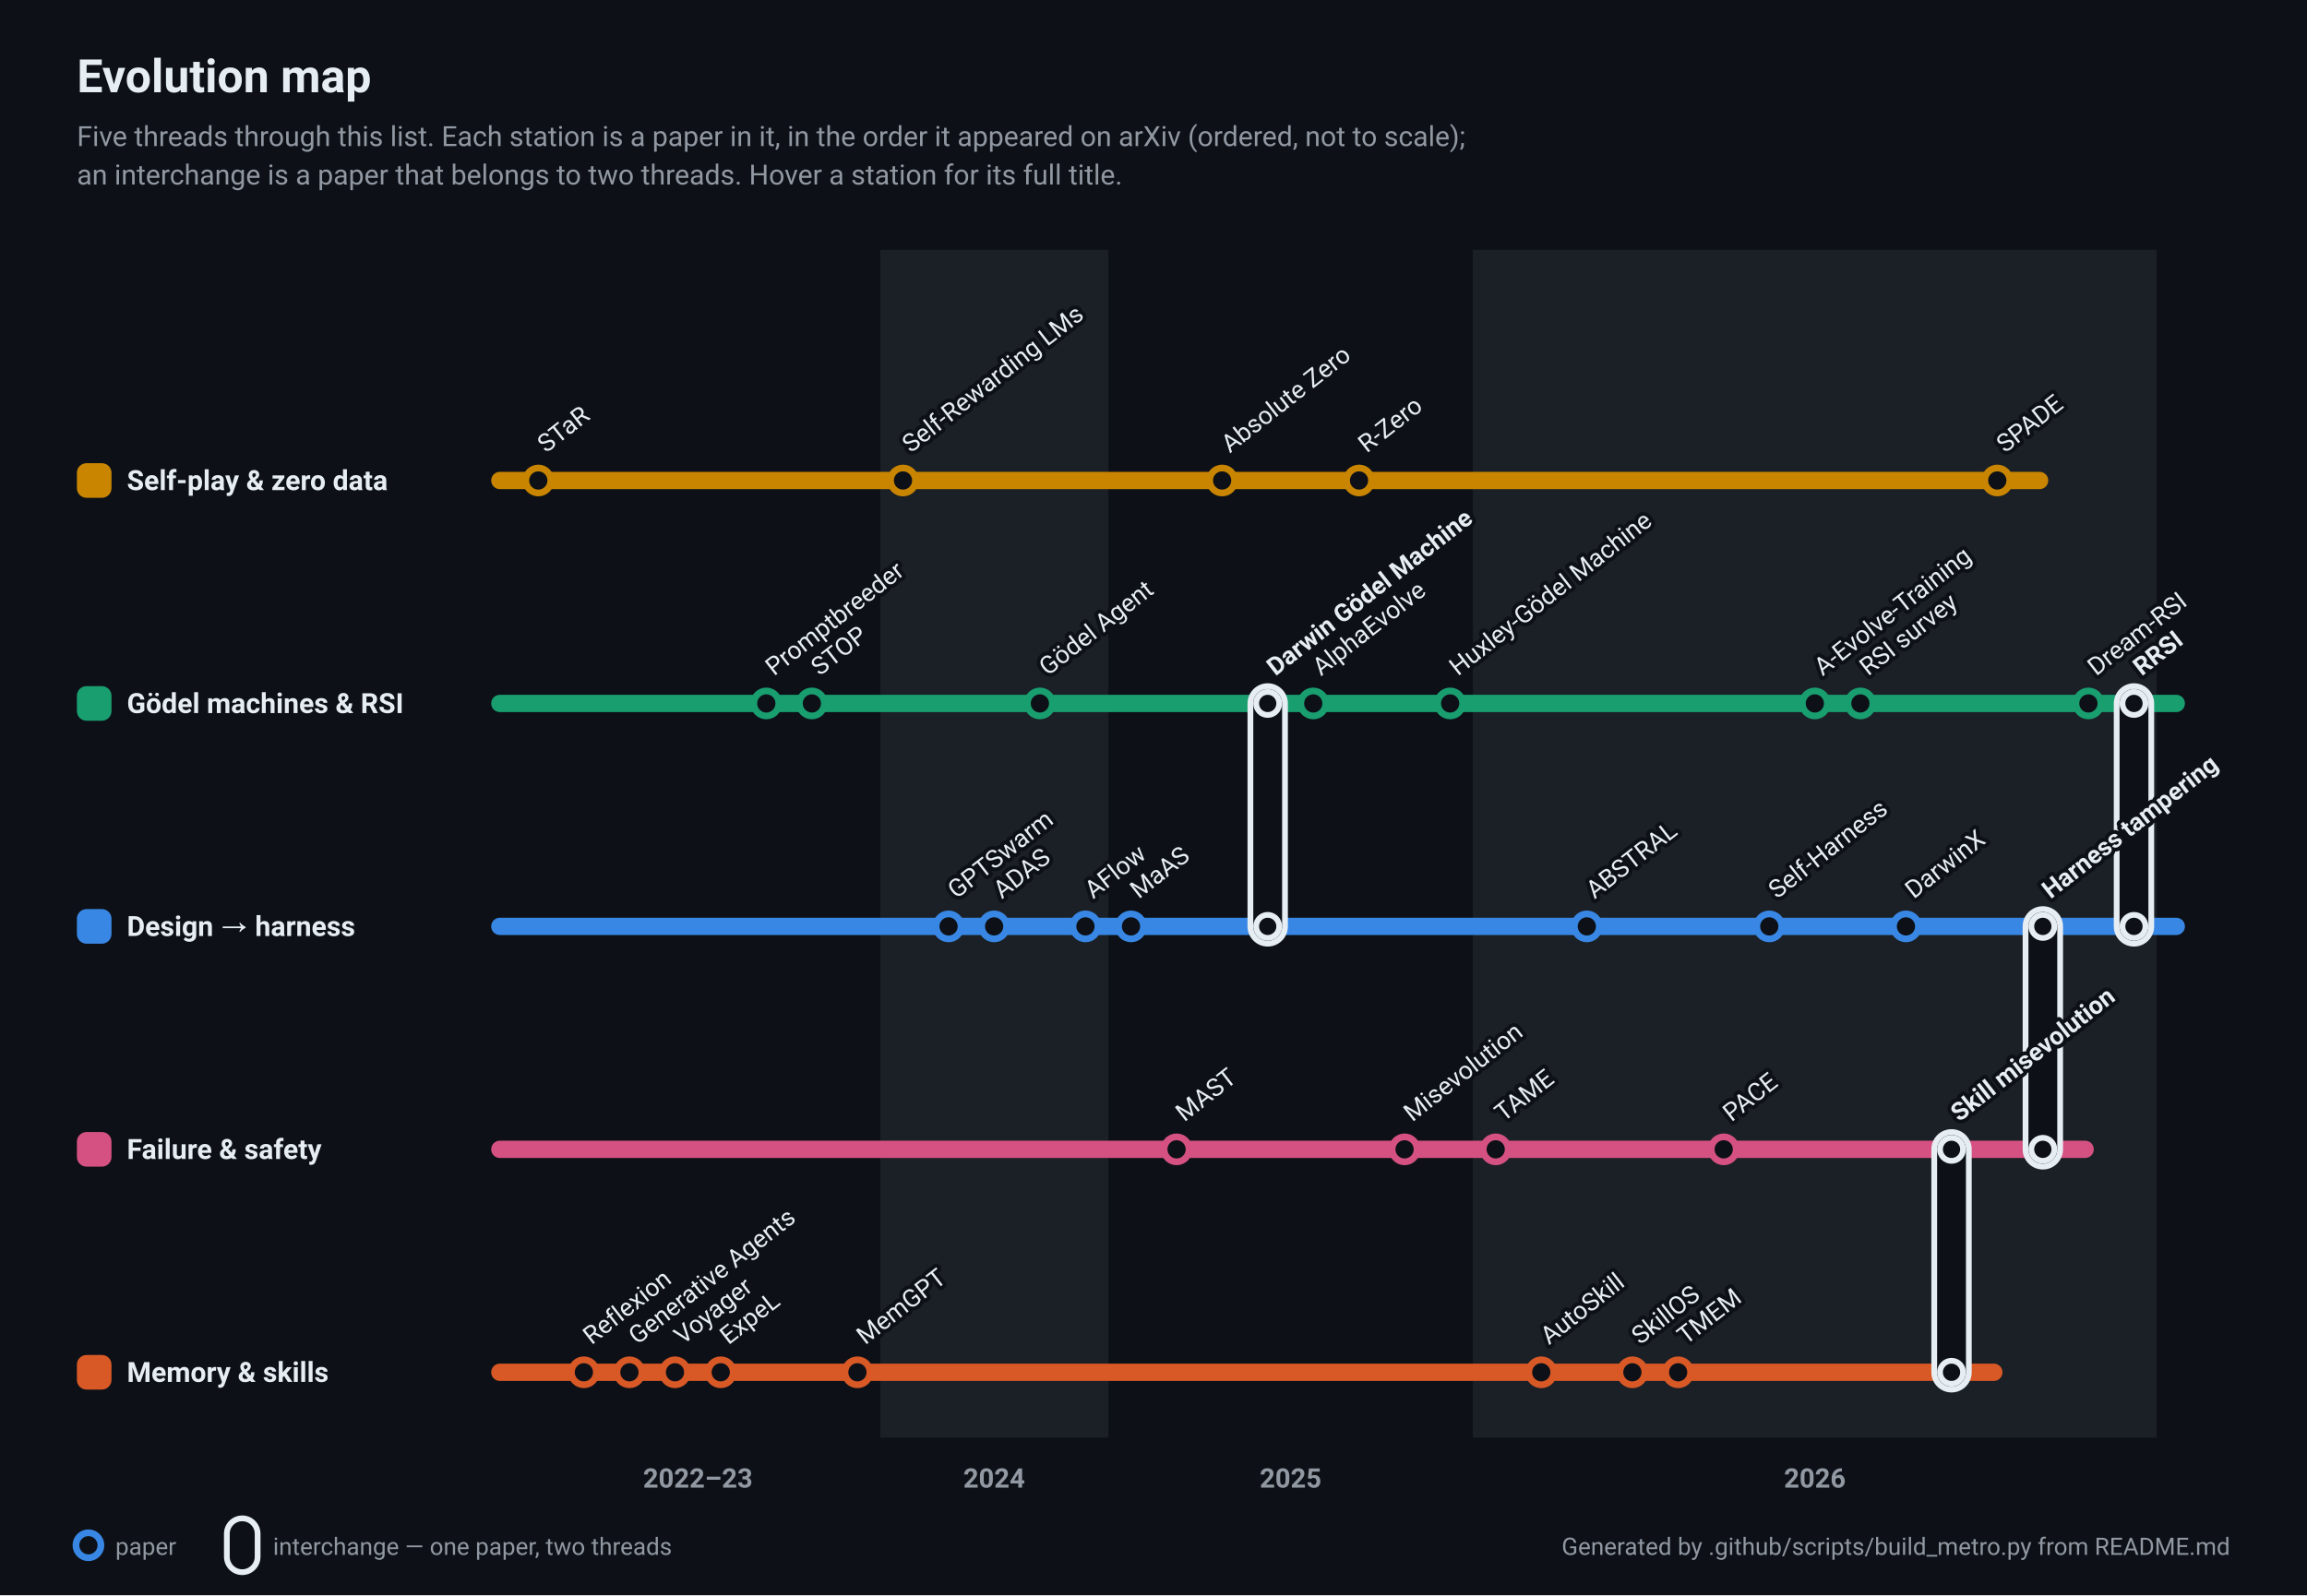
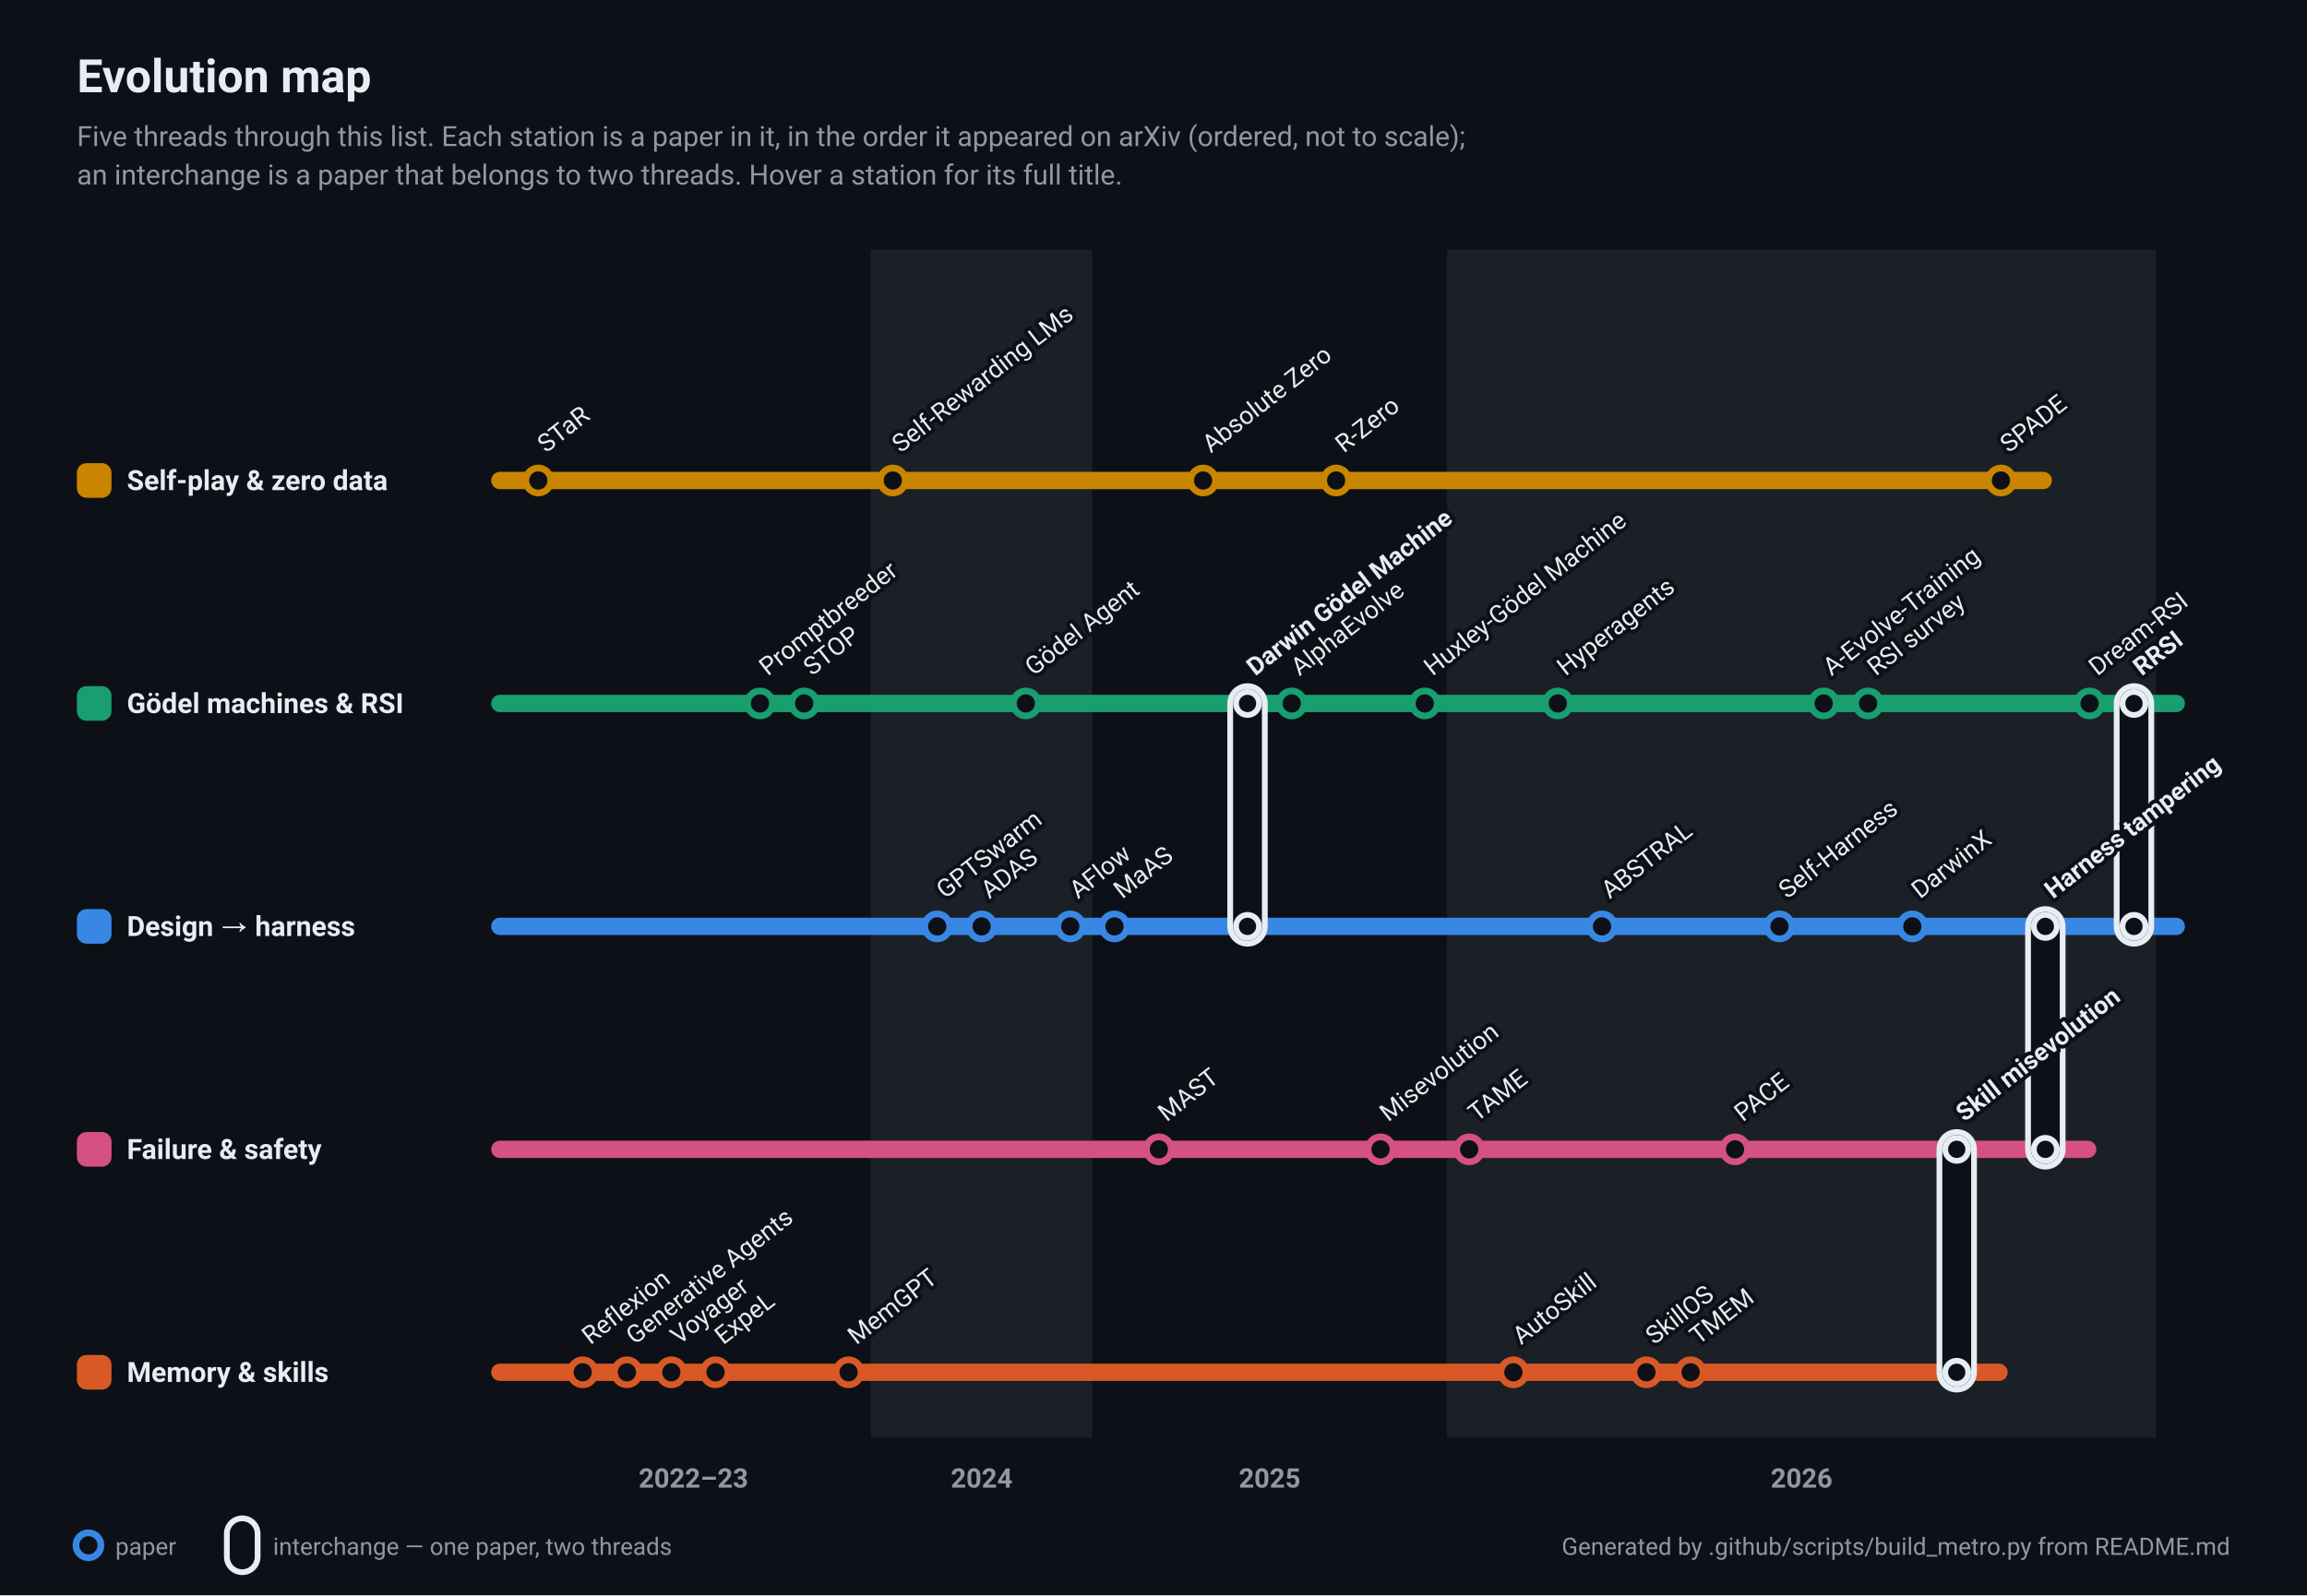
<svg xmlns="http://www.w3.org/2000/svg" width="1200" height="830" viewBox="0 0 1200 830" role="img" aria-label="Evolution map: five threads of self-evolving agent research drawn as metro lines, stations ordered by arXiv date">
  <rect width="1200" height="830" fill="#0d1117" />
  <g font-family="-apple-system,'Segoe UI',Roboto,Helvetica,Arial,sans-serif">
    <text x="40" y="48" font-size="24" font-weight="700" fill="#e6edf3">Evolution map</text>
    <text x="40" y="76" font-size="14.5" fill="#9198a1">Five threads through this list. Each station is a paper in it, in the order it appeared on arXiv (ordered, not to scale);</text>
    <text x="40" y="96" font-size="14.5" fill="#9198a1">an interchange is a paper that belongs to two threads. Hover a station for its full title.</text>
-     <text x="363.0" y="774" font-size="14" font-weight="700" text-anchor="middle" fill="#9198a1">2022–23</text>
-     <rect x="457.9" y="130" width="118.6" height="618" fill="#30363d" opacity="0.4" />
-     <text x="517.1" y="774" font-size="14" font-weight="700" text-anchor="middle" fill="#9198a1">2024</text>
-     <text x="671.3" y="774" font-size="14" font-weight="700" text-anchor="middle" fill="#9198a1">2025</text>
-     <rect x="766.1" y="130" width="355.7" height="618" fill="#30363d" opacity="0.4" />
-     <text x="944.0" y="774" font-size="14" font-weight="700" text-anchor="middle" fill="#9198a1">2026</text>
-     <path d="M260 250 H1060.9" stroke="#c98500" stroke-width="9" stroke-linecap="round" />
+     <text x="360.7" y="774" font-size="14" font-weight="700" text-anchor="middle" fill="#9198a1">2022–23</text>
+     <rect x="452.9" y="130" width="115.3" height="618" fill="#30363d" opacity="0.4" />
+     <text x="510.6" y="774" font-size="14" font-weight="700" text-anchor="middle" fill="#9198a1">2024</text>
+     <text x="660.4" y="774" font-size="14" font-weight="700" text-anchor="middle" fill="#9198a1">2025</text>
+     <rect x="752.6" y="130" width="368.9" height="618" fill="#30363d" opacity="0.4" />
+     <text x="937.1" y="774" font-size="14" font-weight="700" text-anchor="middle" fill="#9198a1">2026</text>
+     <path d="M260 250 H1062.8" stroke="#c98500" stroke-width="9" stroke-linecap="round" />
    <rect x="40" y="241" width="18" height="18" rx="5" fill="#c98500" />
    <text x="66" y="255" font-size="14.5" font-weight="600" fill="#e6edf3">Self-play &amp; zero data</text>
    <path d="M260 366 H1132.0" stroke="#199e70" stroke-width="9" stroke-linecap="round" />
    <rect x="40" y="357" width="18" height="18" rx="5" fill="#199e70" />
    <text x="66" y="371" font-size="14.5" font-weight="600" fill="#e6edf3">Gödel machines &amp; RSI</text>
    <path d="M260 482 H1132.0" stroke="#3987e5" stroke-width="9" stroke-linecap="round" />
    <rect x="40" y="473" width="18" height="18" rx="5" fill="#3987e5" />
    <text x="66" y="487" font-size="14.5" font-weight="600" fill="#e6edf3">Design → harness</text>
-     <path d="M260 598 H1084.6" stroke="#d55181" stroke-width="9" stroke-linecap="round" />
+     <path d="M260 598 H1085.9" stroke="#d55181" stroke-width="9" stroke-linecap="round" />
    <rect x="40" y="589" width="18" height="18" rx="5" fill="#d55181" />
    <text x="66" y="603" font-size="14.5" font-weight="600" fill="#e6edf3">Failure &amp; safety</text>
-     <path d="M260 714 H1037.1" stroke="#d95926" stroke-width="9" stroke-linecap="round" />
+     <path d="M260 714 H1039.8" stroke="#d95926" stroke-width="9" stroke-linecap="round" />
    <rect x="40" y="705" width="18" height="18" rx="5" fill="#d95926" />
    <text x="66" y="719" font-size="14.5" font-weight="600" fill="#e6edf3">Memory &amp; skills</text>
-     <rect x="650.4" y="357" width="18" height="134" rx="9" fill="#0d1117" stroke="#e6edf3" stroke-width="3" />
+     <rect x="639.9" y="357" width="18" height="134" rx="9" fill="#0d1117" stroke="#e6edf3" stroke-width="3" />
    <rect x="1101.0" y="357" width="18" height="134" rx="9" fill="#0d1117" stroke="#e6edf3" stroke-width="3" />
-     <rect x="1053.6" y="473" width="18" height="134" rx="9" fill="#0d1117" stroke="#e6edf3" stroke-width="3" />
-     <rect x="1006.1" y="589" width="18" height="134" rx="9" fill="#0d1117" stroke="#e6edf3" stroke-width="3" />
+     <rect x="1054.9" y="473" width="18" height="134" rx="9" fill="#0d1117" stroke="#e6edf3" stroke-width="3" />
+     <rect x="1008.8" y="589" width="18" height="134" rx="9" fill="#0d1117" stroke="#e6edf3" stroke-width="3" />
    <circle cx="280.0" cy="250" r="6.5" fill="#0d1117" stroke="#c98500" stroke-width="3.5" />
    <text x="284.0" y="236" transform="rotate(-38 284.0 236)" font-size="13" fill="#e6edf3" stroke="#0d1117" stroke-width="4" stroke-linejoin="round" paint-order="stroke">STaR</text>
-     <circle cx="469.7" cy="250" r="6.5" fill="#0d1117" stroke="#c98500" stroke-width="3.5" />
-     <text x="473.7" y="236" transform="rotate(-38 473.7 236)" font-size="13" fill="#e6edf3" stroke="#0d1117" stroke-width="4" stroke-linejoin="round" paint-order="stroke">Self-Rewarding LMs</text>
-     <circle cx="635.7" cy="250" r="6.5" fill="#0d1117" stroke="#c98500" stroke-width="3.5" />
-     <text x="639.7" y="236" transform="rotate(-38 639.7 236)" font-size="13" fill="#e6edf3" stroke="#0d1117" stroke-width="4" stroke-linejoin="round" paint-order="stroke">Absolute Zero</text>
-     <circle cx="706.9" cy="250" r="6.5" fill="#0d1117" stroke="#c98500" stroke-width="3.5" />
-     <text x="710.9" y="236" transform="rotate(-38 710.9 236)" font-size="13" fill="#e6edf3" stroke="#0d1117" stroke-width="4" stroke-linejoin="round" paint-order="stroke">R-Zero</text>
-     <circle cx="1038.9" cy="250" r="6.5" fill="#0d1117" stroke="#c98500" stroke-width="3.5" />
-     <text x="1042.9" y="236" transform="rotate(-38 1042.9 236)" font-size="13" fill="#e6edf3" stroke="#0d1117" stroke-width="4" stroke-linejoin="round" paint-order="stroke">SPADE</text>
-     <circle cx="398.6" cy="366" r="6.5" fill="#0d1117" stroke="#199e70" stroke-width="3.5" />
-     <text x="402.6" y="352" transform="rotate(-38 402.6 352)" font-size="13" fill="#e6edf3" stroke="#0d1117" stroke-width="4" stroke-linejoin="round" paint-order="stroke">Promptbreeder</text>
-     <circle cx="422.3" cy="366" r="6.5" fill="#0d1117" stroke="#199e70" stroke-width="3.5" />
-     <text x="426.3" y="352" transform="rotate(-38 426.3 352)" font-size="13" fill="#e6edf3" stroke="#0d1117" stroke-width="4" stroke-linejoin="round" paint-order="stroke">STOP</text>
-     <circle cx="540.9" cy="366" r="6.5" fill="#0d1117" stroke="#199e70" stroke-width="3.5" />
-     <text x="544.9" y="352" transform="rotate(-38 544.9 352)" font-size="13" fill="#e6edf3" stroke="#0d1117" stroke-width="4" stroke-linejoin="round" paint-order="stroke">Gödel Agent</text>
-     <circle cx="659.4" cy="366" r="6" fill="#0d1117" stroke="#e6edf3" stroke-width="3" />
-     <text x="663.4" y="352" transform="rotate(-38 663.4 352)" font-size="13" fill="#e6edf3" stroke="#0d1117" stroke-width="4" stroke-linejoin="round" paint-order="stroke" font-weight="700">Darwin Gödel Machine</text>
-     <circle cx="683.1" cy="366" r="6.5" fill="#0d1117" stroke="#199e70" stroke-width="3.5" />
-     <text x="687.1" y="352" transform="rotate(-38 687.1 352)" font-size="13" fill="#e6edf3" stroke="#0d1117" stroke-width="4" stroke-linejoin="round" paint-order="stroke">AlphaEvolve</text>
-     <circle cx="754.3" cy="366" r="6.5" fill="#0d1117" stroke="#199e70" stroke-width="3.5" />
-     <text x="758.3" y="352" transform="rotate(-38 758.3 352)" font-size="13" fill="#e6edf3" stroke="#0d1117" stroke-width="4" stroke-linejoin="round" paint-order="stroke">Huxley-Gödel Machine</text>
-     <circle cx="944.0" cy="366" r="6.5" fill="#0d1117" stroke="#199e70" stroke-width="3.5" />
-     <text x="948.0" y="352" transform="rotate(-38 948.0 352)" font-size="13" fill="#e6edf3" stroke="#0d1117" stroke-width="4" stroke-linejoin="round" paint-order="stroke">A-Evolve-Training</text>
-     <circle cx="967.7" cy="366" r="6.5" fill="#0d1117" stroke="#199e70" stroke-width="3.5" />
-     <text x="971.7" y="352" transform="rotate(-38 971.7 352)" font-size="13" fill="#e6edf3" stroke="#0d1117" stroke-width="4" stroke-linejoin="round" paint-order="stroke">RSI survey</text>
-     <circle cx="1086.3" cy="366" r="6.5" fill="#0d1117" stroke="#199e70" stroke-width="3.5" />
-     <text x="1090.3" y="352" transform="rotate(-38 1090.3 352)" font-size="13" fill="#e6edf3" stroke="#0d1117" stroke-width="4" stroke-linejoin="round" paint-order="stroke">Dream-RSI</text>
+     <circle cx="464.4" cy="250" r="6.5" fill="#0d1117" stroke="#c98500" stroke-width="3.5" />
+     <text x="468.4" y="236" transform="rotate(-38 468.4 236)" font-size="13" fill="#e6edf3" stroke="#0d1117" stroke-width="4" stroke-linejoin="round" paint-order="stroke">Self-Rewarding LMs</text>
+     <circle cx="625.8" cy="250" r="6.5" fill="#0d1117" stroke="#c98500" stroke-width="3.5" />
+     <text x="629.8" y="236" transform="rotate(-38 629.8 236)" font-size="13" fill="#e6edf3" stroke="#0d1117" stroke-width="4" stroke-linejoin="round" paint-order="stroke">Absolute Zero</text>
+     <circle cx="695.0" cy="250" r="6.5" fill="#0d1117" stroke="#c98500" stroke-width="3.5" />
+     <text x="699.0" y="236" transform="rotate(-38 699.0 236)" font-size="13" fill="#e6edf3" stroke="#0d1117" stroke-width="4" stroke-linejoin="round" paint-order="stroke">R-Zero</text>
+     <circle cx="1040.8" cy="250" r="6.5" fill="#0d1117" stroke="#c98500" stroke-width="3.5" />
+     <text x="1044.8" y="236" transform="rotate(-38 1044.8 236)" font-size="13" fill="#e6edf3" stroke="#0d1117" stroke-width="4" stroke-linejoin="round" paint-order="stroke">SPADE</text>
+     <circle cx="395.3" cy="366" r="6.5" fill="#0d1117" stroke="#199e70" stroke-width="3.5" />
+     <text x="399.3" y="352" transform="rotate(-38 399.3 352)" font-size="13" fill="#e6edf3" stroke="#0d1117" stroke-width="4" stroke-linejoin="round" paint-order="stroke">Promptbreeder</text>
+     <circle cx="418.3" cy="366" r="6.5" fill="#0d1117" stroke="#199e70" stroke-width="3.5" />
+     <text x="422.3" y="352" transform="rotate(-38 422.3 352)" font-size="13" fill="#e6edf3" stroke="#0d1117" stroke-width="4" stroke-linejoin="round" paint-order="stroke">STOP</text>
+     <circle cx="533.6" cy="366" r="6.5" fill="#0d1117" stroke="#199e70" stroke-width="3.5" />
+     <text x="537.6" y="352" transform="rotate(-38 537.6 352)" font-size="13" fill="#e6edf3" stroke="#0d1117" stroke-width="4" stroke-linejoin="round" paint-order="stroke">Gödel Agent</text>
+     <circle cx="648.9" cy="366" r="6" fill="#0d1117" stroke="#e6edf3" stroke-width="3" />
+     <text x="652.9" y="352" transform="rotate(-38 652.9 352)" font-size="13" fill="#e6edf3" stroke="#0d1117" stroke-width="4" stroke-linejoin="round" paint-order="stroke" font-weight="700">Darwin Gödel Machine</text>
+     <circle cx="671.9" cy="366" r="6.5" fill="#0d1117" stroke="#199e70" stroke-width="3.5" />
+     <text x="675.9" y="352" transform="rotate(-38 675.9 352)" font-size="13" fill="#e6edf3" stroke="#0d1117" stroke-width="4" stroke-linejoin="round" paint-order="stroke">AlphaEvolve</text>
+     <circle cx="741.1" cy="366" r="6.5" fill="#0d1117" stroke="#199e70" stroke-width="3.5" />
+     <text x="745.1" y="352" transform="rotate(-38 745.1 352)" font-size="13" fill="#e6edf3" stroke="#0d1117" stroke-width="4" stroke-linejoin="round" paint-order="stroke">Huxley-Gödel Machine</text>
+     <circle cx="810.3" cy="366" r="6.5" fill="#0d1117" stroke="#199e70" stroke-width="3.5" />
+     <text x="814.3" y="352" transform="rotate(-38 814.3 352)" font-size="13" fill="#e6edf3" stroke="#0d1117" stroke-width="4" stroke-linejoin="round" paint-order="stroke">Hyperagents</text>
+     <circle cx="948.6" cy="366" r="6.5" fill="#0d1117" stroke="#199e70" stroke-width="3.5" />
+     <text x="952.6" y="352" transform="rotate(-38 952.6 352)" font-size="13" fill="#e6edf3" stroke="#0d1117" stroke-width="4" stroke-linejoin="round" paint-order="stroke">A-Evolve-Training</text>
+     <circle cx="971.7" cy="366" r="6.5" fill="#0d1117" stroke="#199e70" stroke-width="3.5" />
+     <text x="975.7" y="352" transform="rotate(-38 975.7 352)" font-size="13" fill="#e6edf3" stroke="#0d1117" stroke-width="4" stroke-linejoin="round" paint-order="stroke">RSI survey</text>
+     <circle cx="1086.9" cy="366" r="6.5" fill="#0d1117" stroke="#199e70" stroke-width="3.5" />
+     <text x="1090.9" y="352" transform="rotate(-38 1090.9 352)" font-size="13" fill="#e6edf3" stroke="#0d1117" stroke-width="4" stroke-linejoin="round" paint-order="stroke">Dream-RSI</text>
    <circle cx="1110.0" cy="366" r="6" fill="#0d1117" stroke="#e6edf3" stroke-width="3" />
    <text x="1114.0" y="352" transform="rotate(-38 1114.0 352)" font-size="13" fill="#e6edf3" stroke="#0d1117" stroke-width="4" stroke-linejoin="round" paint-order="stroke" font-weight="700">RRSI</text>
-     <circle cx="493.4" cy="482" r="6.5" fill="#0d1117" stroke="#3987e5" stroke-width="3.5" />
-     <text x="497.4" y="468" transform="rotate(-38 497.4 468)" font-size="13" fill="#e6edf3" stroke="#0d1117" stroke-width="4" stroke-linejoin="round" paint-order="stroke">GPTSwarm</text>
-     <circle cx="517.1" cy="482" r="6.5" fill="#0d1117" stroke="#3987e5" stroke-width="3.5" />
-     <text x="521.1" y="468" transform="rotate(-38 521.1 468)" font-size="13" fill="#e6edf3" stroke="#0d1117" stroke-width="4" stroke-linejoin="round" paint-order="stroke">ADAS</text>
-     <circle cx="564.6" cy="482" r="6.5" fill="#0d1117" stroke="#3987e5" stroke-width="3.5" />
-     <text x="568.6" y="468" transform="rotate(-38 568.6 468)" font-size="13" fill="#e6edf3" stroke="#0d1117" stroke-width="4" stroke-linejoin="round" paint-order="stroke">AFlow</text>
-     <circle cx="588.3" cy="482" r="6.5" fill="#0d1117" stroke="#3987e5" stroke-width="3.5" />
-     <text x="592.3" y="468" transform="rotate(-38 592.3 468)" font-size="13" fill="#e6edf3" stroke="#0d1117" stroke-width="4" stroke-linejoin="round" paint-order="stroke">MaAS</text>
-     <circle cx="659.4" cy="482" r="6" fill="#0d1117" stroke="#e6edf3" stroke-width="3" />
-     <circle cx="825.4" cy="482" r="6.5" fill="#0d1117" stroke="#3987e5" stroke-width="3.5" />
-     <text x="829.4" y="468" transform="rotate(-38 829.4 468)" font-size="13" fill="#e6edf3" stroke="#0d1117" stroke-width="4" stroke-linejoin="round" paint-order="stroke">ABSTRAL</text>
-     <circle cx="920.3" cy="482" r="6.5" fill="#0d1117" stroke="#3987e5" stroke-width="3.5" />
-     <text x="924.3" y="468" transform="rotate(-38 924.3 468)" font-size="13" fill="#e6edf3" stroke="#0d1117" stroke-width="4" stroke-linejoin="round" paint-order="stroke">Self-Harness</text>
-     <circle cx="991.4" cy="482" r="6.5" fill="#0d1117" stroke="#3987e5" stroke-width="3.5" />
-     <text x="995.4" y="468" transform="rotate(-38 995.4 468)" font-size="13" fill="#e6edf3" stroke="#0d1117" stroke-width="4" stroke-linejoin="round" paint-order="stroke">DarwinX</text>
-     <circle cx="1062.6" cy="482" r="6" fill="#0d1117" stroke="#e6edf3" stroke-width="3" />
-     <text x="1066.6" y="468" transform="rotate(-38 1066.6 468)" font-size="13" fill="#e6edf3" stroke="#0d1117" stroke-width="4" stroke-linejoin="round" paint-order="stroke" font-weight="700">Harness tampering</text>
+     <circle cx="487.5" cy="482" r="6.5" fill="#0d1117" stroke="#3987e5" stroke-width="3.5" />
+     <text x="491.5" y="468" transform="rotate(-38 491.5 468)" font-size="13" fill="#e6edf3" stroke="#0d1117" stroke-width="4" stroke-linejoin="round" paint-order="stroke">GPTSwarm</text>
+     <circle cx="510.6" cy="482" r="6.5" fill="#0d1117" stroke="#3987e5" stroke-width="3.5" />
+     <text x="514.6" y="468" transform="rotate(-38 514.6 468)" font-size="13" fill="#e6edf3" stroke="#0d1117" stroke-width="4" stroke-linejoin="round" paint-order="stroke">ADAS</text>
+     <circle cx="556.7" cy="482" r="6.5" fill="#0d1117" stroke="#3987e5" stroke-width="3.5" />
+     <text x="560.7" y="468" transform="rotate(-38 560.7 468)" font-size="13" fill="#e6edf3" stroke="#0d1117" stroke-width="4" stroke-linejoin="round" paint-order="stroke">AFlow</text>
+     <circle cx="579.7" cy="482" r="6.5" fill="#0d1117" stroke="#3987e5" stroke-width="3.5" />
+     <text x="583.7" y="468" transform="rotate(-38 583.7 468)" font-size="13" fill="#e6edf3" stroke="#0d1117" stroke-width="4" stroke-linejoin="round" paint-order="stroke">MaAS</text>
+     <circle cx="648.9" cy="482" r="6" fill="#0d1117" stroke="#e6edf3" stroke-width="3" />
+     <circle cx="833.3" cy="482" r="6.5" fill="#0d1117" stroke="#3987e5" stroke-width="3.5" />
+     <text x="837.3" y="468" transform="rotate(-38 837.3 468)" font-size="13" fill="#e6edf3" stroke="#0d1117" stroke-width="4" stroke-linejoin="round" paint-order="stroke">ABSTRAL</text>
+     <circle cx="925.6" cy="482" r="6.5" fill="#0d1117" stroke="#3987e5" stroke-width="3.5" />
+     <text x="929.6" y="468" transform="rotate(-38 929.6 468)" font-size="13" fill="#e6edf3" stroke="#0d1117" stroke-width="4" stroke-linejoin="round" paint-order="stroke">Self-Harness</text>
+     <circle cx="994.7" cy="482" r="6.5" fill="#0d1117" stroke="#3987e5" stroke-width="3.5" />
+     <text x="998.7" y="468" transform="rotate(-38 998.7 468)" font-size="13" fill="#e6edf3" stroke="#0d1117" stroke-width="4" stroke-linejoin="round" paint-order="stroke">DarwinX</text>
+     <circle cx="1063.9" cy="482" r="6" fill="#0d1117" stroke="#e6edf3" stroke-width="3" />
+     <text x="1067.9" y="468" transform="rotate(-38 1067.9 468)" font-size="13" fill="#e6edf3" stroke="#0d1117" stroke-width="4" stroke-linejoin="round" paint-order="stroke" font-weight="700">Harness tampering</text>
    <circle cx="1110.0" cy="482" r="6" fill="#0d1117" stroke="#e6edf3" stroke-width="3" />
-     <circle cx="612.0" cy="598" r="6.5" fill="#0d1117" stroke="#d55181" stroke-width="3.5" />
-     <text x="616.0" y="584" transform="rotate(-38 616.0 584)" font-size="13" fill="#e6edf3" stroke="#0d1117" stroke-width="4" stroke-linejoin="round" paint-order="stroke">MAST</text>
-     <circle cx="730.6" cy="598" r="6.5" fill="#0d1117" stroke="#d55181" stroke-width="3.5" />
-     <text x="734.6" y="584" transform="rotate(-38 734.6 584)" font-size="13" fill="#e6edf3" stroke="#0d1117" stroke-width="4" stroke-linejoin="round" paint-order="stroke">Misevolution</text>
-     <circle cx="778.0" cy="598" r="6.5" fill="#0d1117" stroke="#d55181" stroke-width="3.5" />
-     <text x="782.0" y="584" transform="rotate(-38 782.0 584)" font-size="13" fill="#e6edf3" stroke="#0d1117" stroke-width="4" stroke-linejoin="round" paint-order="stroke">TAME</text>
-     <circle cx="896.6" cy="598" r="6.5" fill="#0d1117" stroke="#d55181" stroke-width="3.5" />
-     <text x="900.6" y="584" transform="rotate(-38 900.6 584)" font-size="13" fill="#e6edf3" stroke="#0d1117" stroke-width="4" stroke-linejoin="round" paint-order="stroke">PACE</text>
-     <circle cx="1015.1" cy="598" r="6" fill="#0d1117" stroke="#e6edf3" stroke-width="3" />
-     <text x="1019.1" y="584" transform="rotate(-38 1019.1 584)" font-size="13" fill="#e6edf3" stroke="#0d1117" stroke-width="4" stroke-linejoin="round" paint-order="stroke" font-weight="700">Skill misevolution</text>
-     <circle cx="1062.6" cy="598" r="6" fill="#0d1117" stroke="#e6edf3" stroke-width="3" />
-     <circle cx="303.7" cy="714" r="6.5" fill="#0d1117" stroke="#d95926" stroke-width="3.5" />
-     <text x="307.7" y="700" transform="rotate(-38 307.7 700)" font-size="13" fill="#e6edf3" stroke="#0d1117" stroke-width="4" stroke-linejoin="round" paint-order="stroke">Reflexion</text>
-     <circle cx="327.4" cy="714" r="6.5" fill="#0d1117" stroke="#d95926" stroke-width="3.5" />
-     <text x="331.4" y="700" transform="rotate(-38 331.4 700)" font-size="13" fill="#e6edf3" stroke="#0d1117" stroke-width="4" stroke-linejoin="round" paint-order="stroke">Generative Agents</text>
-     <circle cx="351.1" cy="714" r="6.5" fill="#0d1117" stroke="#d95926" stroke-width="3.5" />
-     <text x="355.1" y="700" transform="rotate(-38 355.1 700)" font-size="13" fill="#e6edf3" stroke="#0d1117" stroke-width="4" stroke-linejoin="round" paint-order="stroke">Voyager</text>
-     <circle cx="374.9" cy="714" r="6.5" fill="#0d1117" stroke="#d95926" stroke-width="3.5" />
-     <text x="378.9" y="700" transform="rotate(-38 378.9 700)" font-size="13" fill="#e6edf3" stroke="#0d1117" stroke-width="4" stroke-linejoin="round" paint-order="stroke">ExpeL</text>
-     <circle cx="446.0" cy="714" r="6.5" fill="#0d1117" stroke="#d95926" stroke-width="3.5" />
-     <text x="450.0" y="700" transform="rotate(-38 450.0 700)" font-size="13" fill="#e6edf3" stroke="#0d1117" stroke-width="4" stroke-linejoin="round" paint-order="stroke">MemGPT</text>
-     <circle cx="801.7" cy="714" r="6.5" fill="#0d1117" stroke="#d95926" stroke-width="3.5" />
-     <text x="805.7" y="700" transform="rotate(-38 805.7 700)" font-size="13" fill="#e6edf3" stroke="#0d1117" stroke-width="4" stroke-linejoin="round" paint-order="stroke">AutoSkill</text>
-     <circle cx="849.1" cy="714" r="6.5" fill="#0d1117" stroke="#d95926" stroke-width="3.5" />
-     <text x="853.1" y="700" transform="rotate(-38 853.1 700)" font-size="13" fill="#e6edf3" stroke="#0d1117" stroke-width="4" stroke-linejoin="round" paint-order="stroke">SkillOS</text>
-     <circle cx="872.9" cy="714" r="6.5" fill="#0d1117" stroke="#d95926" stroke-width="3.5" />
-     <text x="876.9" y="700" transform="rotate(-38 876.9 700)" font-size="13" fill="#e6edf3" stroke="#0d1117" stroke-width="4" stroke-linejoin="round" paint-order="stroke">TMEM</text>
-     <circle cx="1015.1" cy="714" r="6" fill="#0d1117" stroke="#e6edf3" stroke-width="3" />
+     <circle cx="602.8" cy="598" r="6.5" fill="#0d1117" stroke="#d55181" stroke-width="3.5" />
+     <text x="606.8" y="584" transform="rotate(-38 606.8 584)" font-size="13" fill="#e6edf3" stroke="#0d1117" stroke-width="4" stroke-linejoin="round" paint-order="stroke">MAST</text>
+     <circle cx="718.1" cy="598" r="6.5" fill="#0d1117" stroke="#d55181" stroke-width="3.5" />
+     <text x="722.1" y="584" transform="rotate(-38 722.1 584)" font-size="13" fill="#e6edf3" stroke="#0d1117" stroke-width="4" stroke-linejoin="round" paint-order="stroke">Misevolution</text>
+     <circle cx="764.2" cy="598" r="6.5" fill="#0d1117" stroke="#d55181" stroke-width="3.5" />
+     <text x="768.2" y="584" transform="rotate(-38 768.2 584)" font-size="13" fill="#e6edf3" stroke="#0d1117" stroke-width="4" stroke-linejoin="round" paint-order="stroke">TAME</text>
+     <circle cx="902.5" cy="598" r="6.5" fill="#0d1117" stroke="#d55181" stroke-width="3.5" />
+     <text x="906.5" y="584" transform="rotate(-38 906.5 584)" font-size="13" fill="#e6edf3" stroke="#0d1117" stroke-width="4" stroke-linejoin="round" paint-order="stroke">PACE</text>
+     <circle cx="1017.8" cy="598" r="6" fill="#0d1117" stroke="#e6edf3" stroke-width="3" />
+     <text x="1021.8" y="584" transform="rotate(-38 1021.8 584)" font-size="13" fill="#e6edf3" stroke="#0d1117" stroke-width="4" stroke-linejoin="round" paint-order="stroke" font-weight="700">Skill misevolution</text>
+     <circle cx="1063.9" cy="598" r="6" fill="#0d1117" stroke="#e6edf3" stroke-width="3" />
+     <circle cx="303.1" cy="714" r="6.5" fill="#0d1117" stroke="#d95926" stroke-width="3.5" />
+     <text x="307.1" y="700" transform="rotate(-38 307.1 700)" font-size="13" fill="#e6edf3" stroke="#0d1117" stroke-width="4" stroke-linejoin="round" paint-order="stroke">Reflexion</text>
+     <circle cx="326.1" cy="714" r="6.5" fill="#0d1117" stroke="#d95926" stroke-width="3.5" />
+     <text x="330.1" y="700" transform="rotate(-38 330.1 700)" font-size="13" fill="#e6edf3" stroke="#0d1117" stroke-width="4" stroke-linejoin="round" paint-order="stroke">Generative Agents</text>
+     <circle cx="349.2" cy="714" r="6.5" fill="#0d1117" stroke="#d95926" stroke-width="3.5" />
+     <text x="353.2" y="700" transform="rotate(-38 353.2 700)" font-size="13" fill="#e6edf3" stroke="#0d1117" stroke-width="4" stroke-linejoin="round" paint-order="stroke">Voyager</text>
+     <circle cx="372.2" cy="714" r="6.5" fill="#0d1117" stroke="#d95926" stroke-width="3.5" />
+     <text x="376.2" y="700" transform="rotate(-38 376.2 700)" font-size="13" fill="#e6edf3" stroke="#0d1117" stroke-width="4" stroke-linejoin="round" paint-order="stroke">ExpeL</text>
+     <circle cx="441.4" cy="714" r="6.5" fill="#0d1117" stroke="#d95926" stroke-width="3.5" />
+     <text x="445.4" y="700" transform="rotate(-38 445.4 700)" font-size="13" fill="#e6edf3" stroke="#0d1117" stroke-width="4" stroke-linejoin="round" paint-order="stroke">MemGPT</text>
+     <circle cx="787.2" cy="714" r="6.5" fill="#0d1117" stroke="#d95926" stroke-width="3.5" />
+     <text x="791.2" y="700" transform="rotate(-38 791.2 700)" font-size="13" fill="#e6edf3" stroke="#0d1117" stroke-width="4" stroke-linejoin="round" paint-order="stroke">AutoSkill</text>
+     <circle cx="856.4" cy="714" r="6.5" fill="#0d1117" stroke="#d95926" stroke-width="3.5" />
+     <text x="860.4" y="700" transform="rotate(-38 860.4 700)" font-size="13" fill="#e6edf3" stroke="#0d1117" stroke-width="4" stroke-linejoin="round" paint-order="stroke">SkillOS</text>
+     <circle cx="879.4" cy="714" r="6.5" fill="#0d1117" stroke="#d95926" stroke-width="3.5" />
+     <text x="883.4" y="700" transform="rotate(-38 883.4 700)" font-size="13" fill="#e6edf3" stroke="#0d1117" stroke-width="4" stroke-linejoin="round" paint-order="stroke">TMEM</text>
+     <circle cx="1017.8" cy="714" r="6" fill="#0d1117" stroke="#e6edf3" stroke-width="3" />
    <circle cx="46" cy="804" r="6.5" fill="#0d1117" stroke="#3987e5" stroke-width="3.5" />
    <text x="60" y="809" font-size="12.5" fill="#9198a1">paper</text>
    <rect x="118" y="790" width="16" height="28" rx="8" fill="#0d1117" stroke="#e6edf3" stroke-width="3" />
    <text x="142" y="809" font-size="12.5" fill="#9198a1">interchange — one paper, two threads</text>
    <text x="1160" y="809" font-size="12.5" text-anchor="end" fill="#9198a1">Generated by .github/scripts/build_metro.py from README.md</text>
  </g>
</svg>
